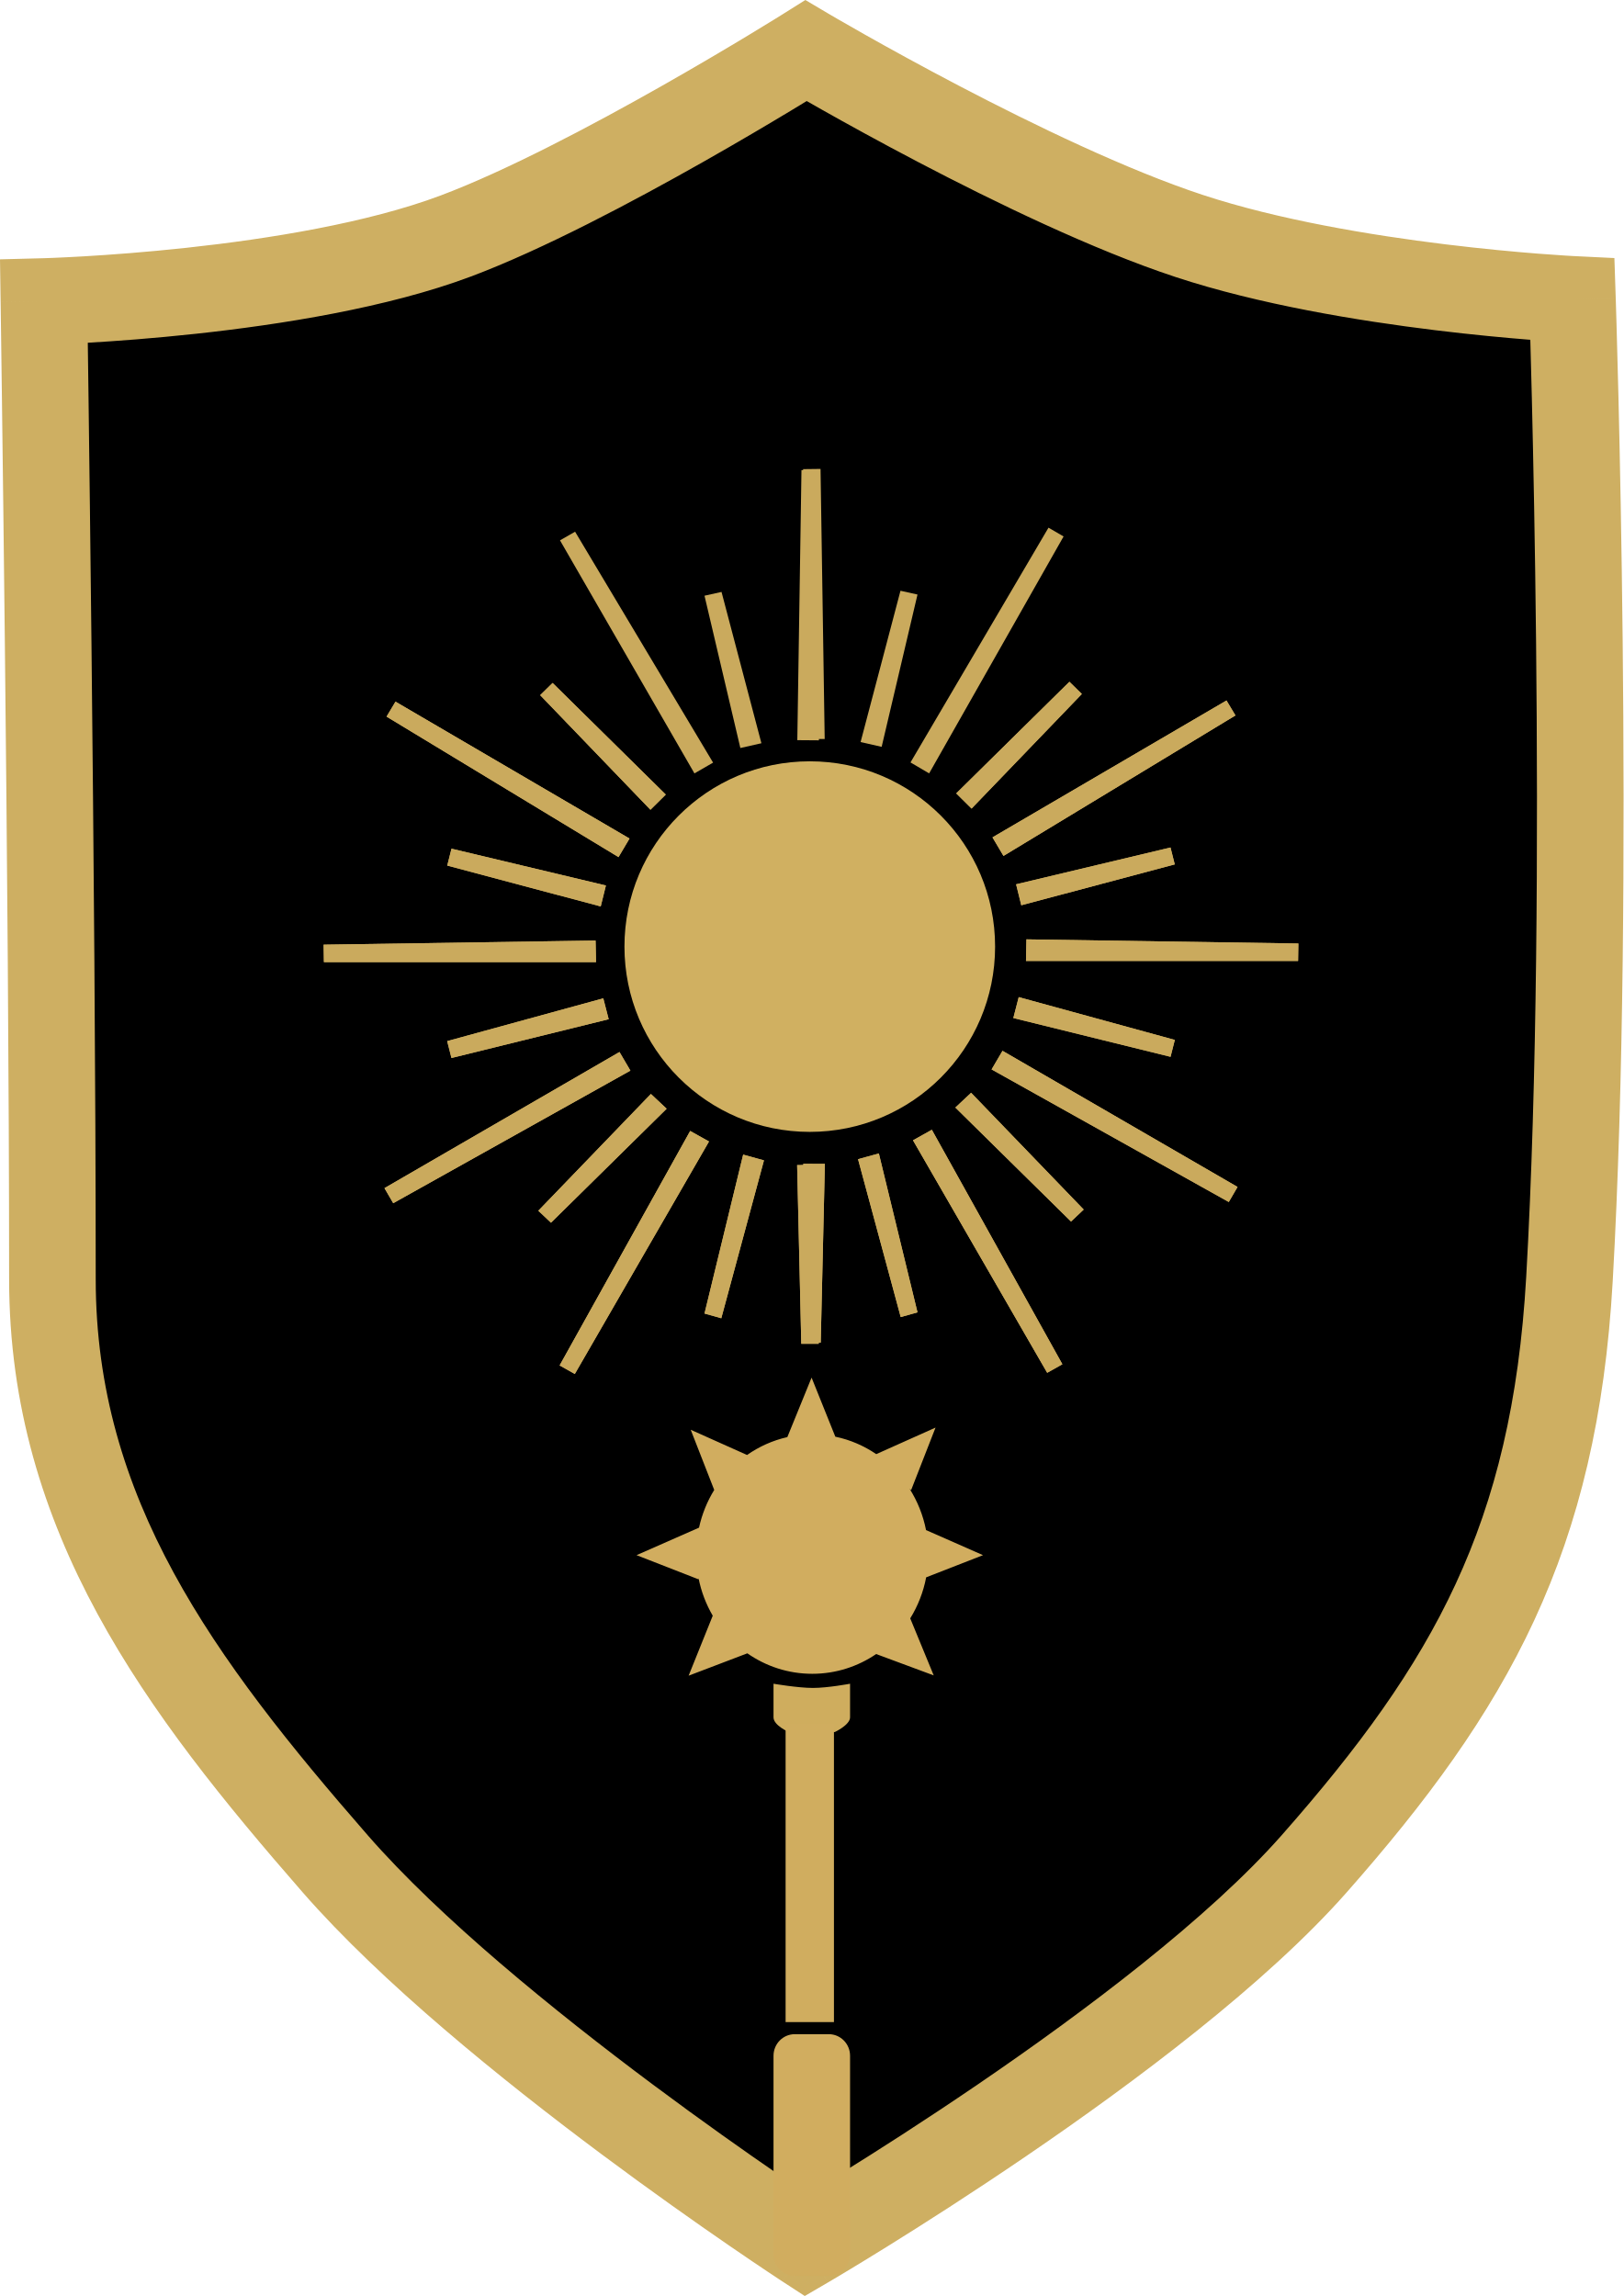
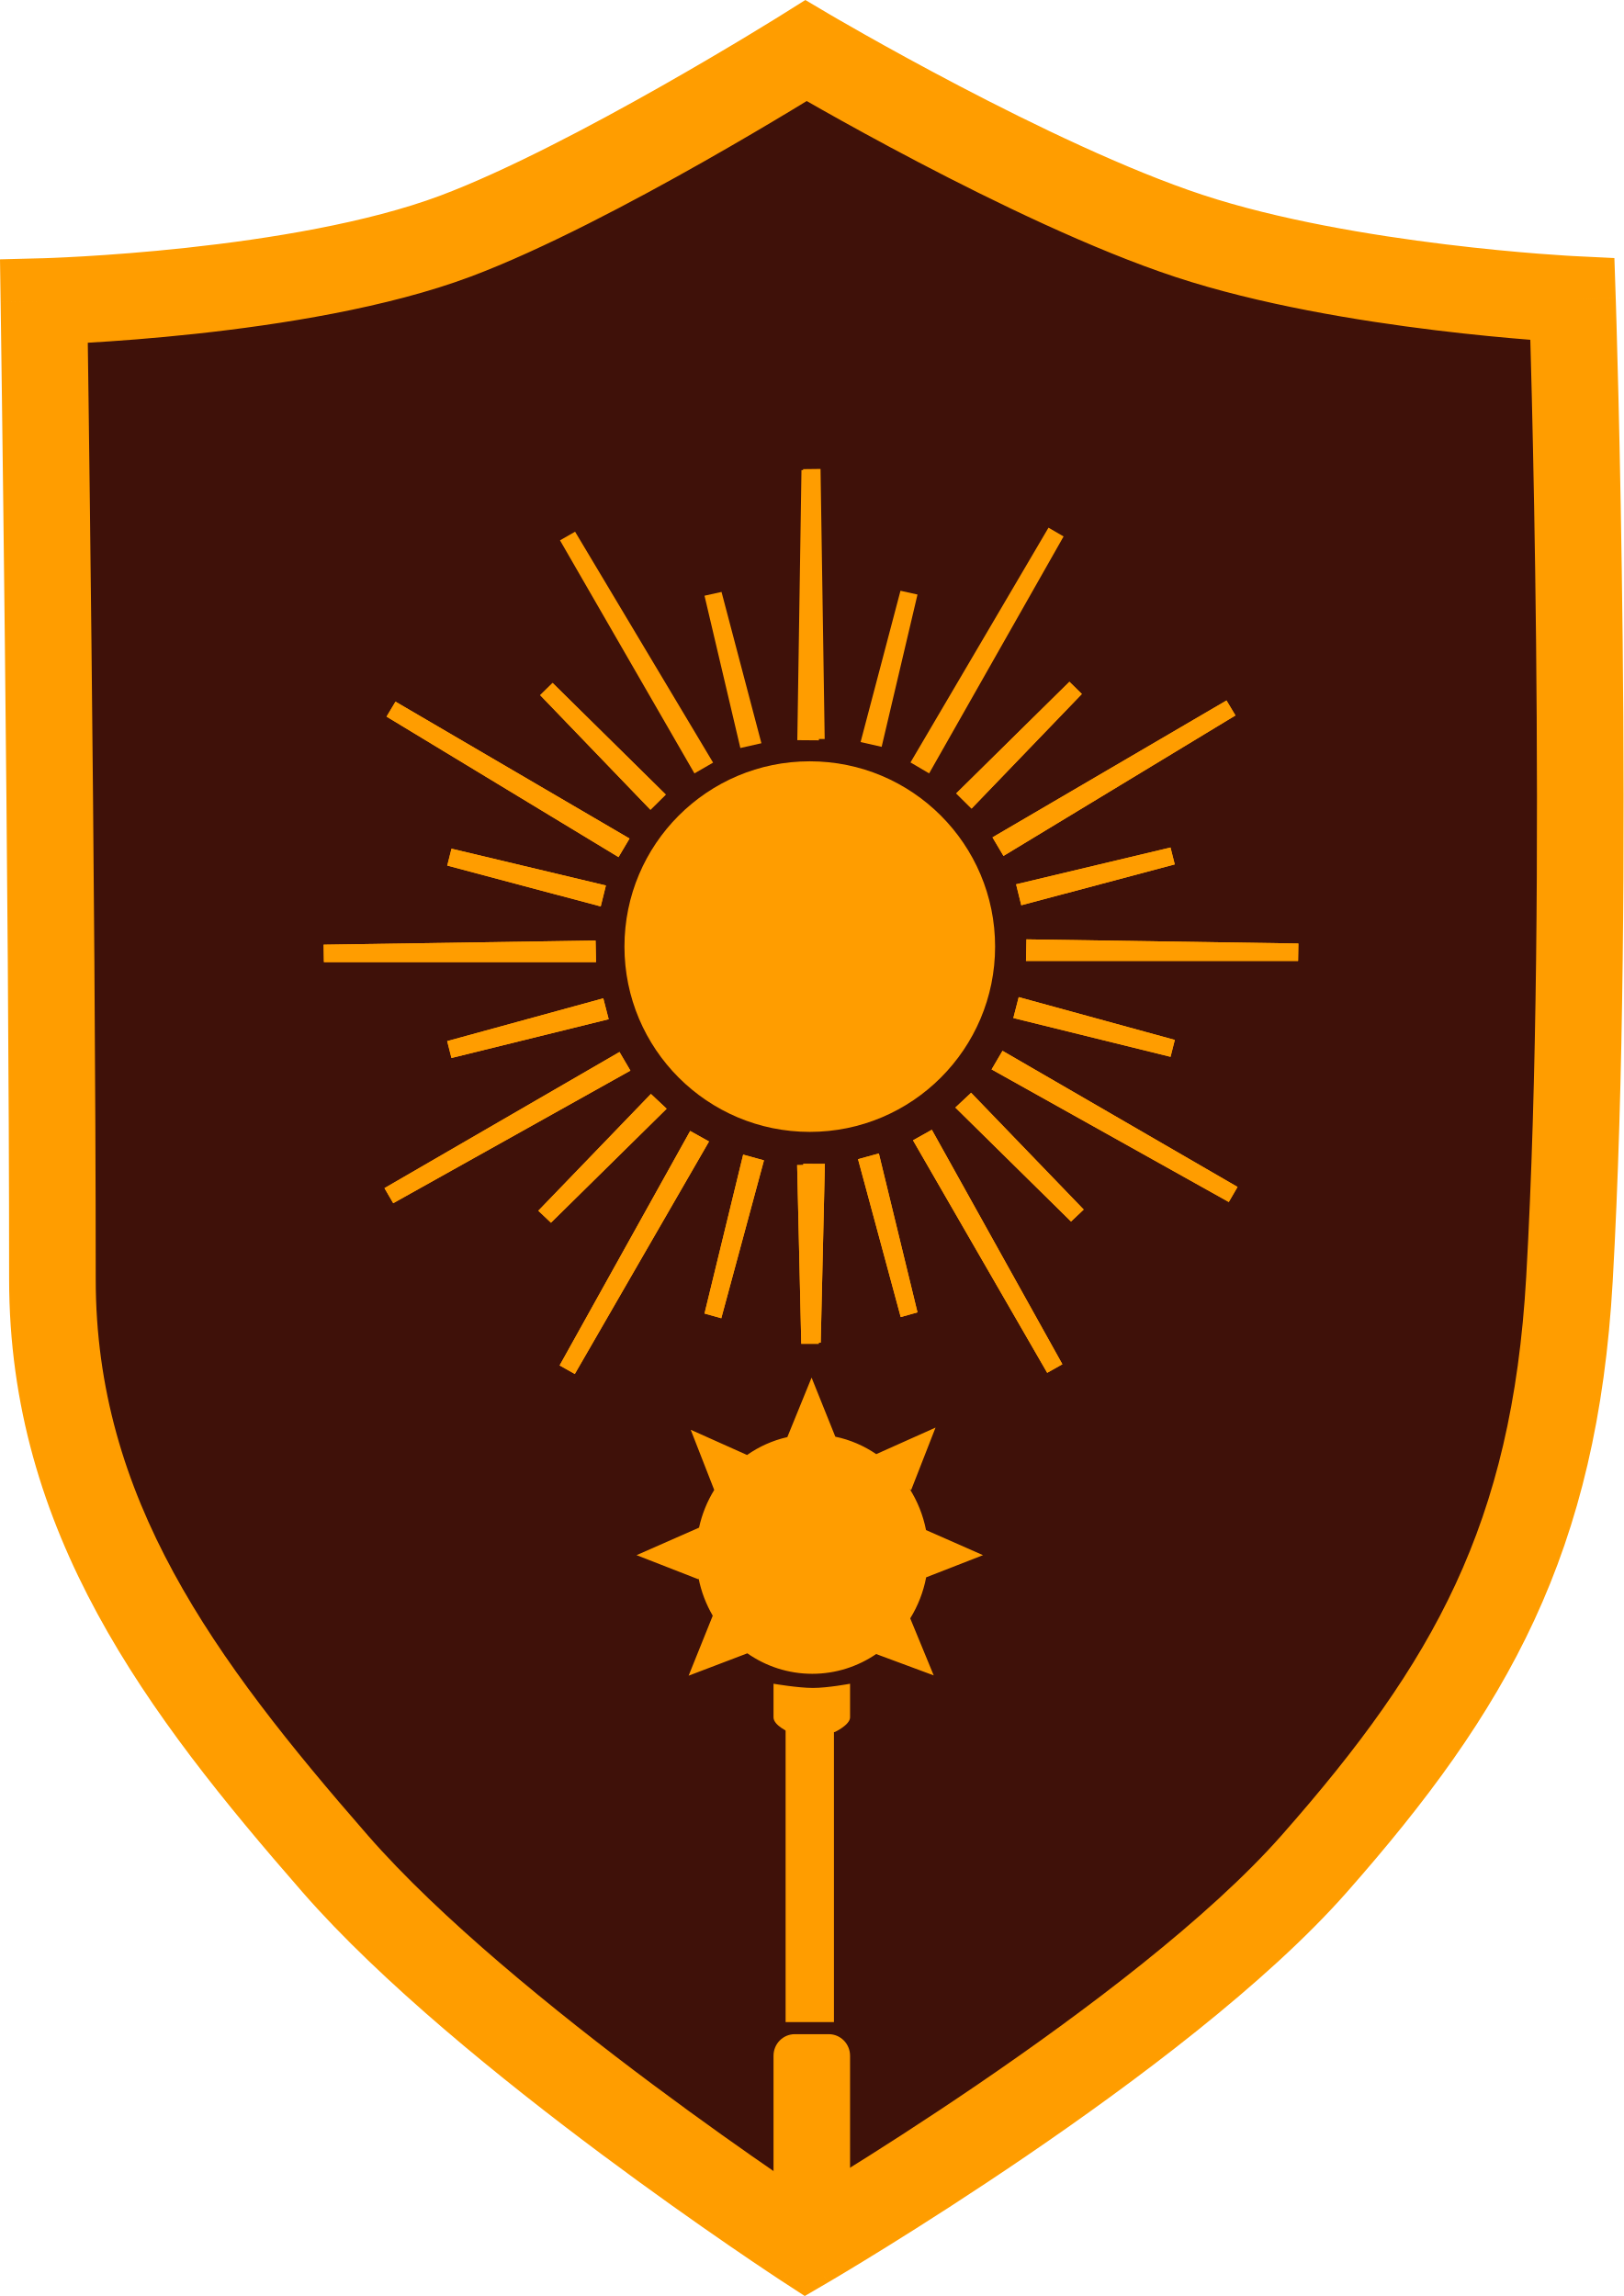
<svg xmlns="http://www.w3.org/2000/svg" width="403" height="570" viewBox="0 0 403 570" fill="none">
  <path d="M389.315 317.544C394.889 219.881 390.056 74.635 390.056 74.635C390.056 74.635 334.475 71.928 295.024 58.94C255.844 46.041 199.991 13 199.991 13C199.991 13 147.117 46.189 113.143 58.94C74.259 73.534 11 75.171 11 75.171C11 75.171 13.109 220.534 13.109 317.544C13.109 376.086 44.699 418.284 83.214 462.433C120.647 505.341 199.991 557 199.991 557C199.991 557 287.76 505.822 326.031 462.433C364.82 418.455 385.649 381.776 389.315 317.544Z" fill="black" />
-   <path d="M205.488 566.656L199.755 570L194.195 566.378L200.066 557.386L205.488 566.656ZM205.544 3.342H205.545C205.546 3.343 205.548 3.344 205.551 3.345C205.556 3.348 205.564 3.353 205.576 3.36C205.6 3.374 205.637 3.396 205.687 3.425C205.787 3.484 205.939 3.574 206.142 3.692C206.546 3.929 207.151 4.283 207.938 4.739C209.511 5.65 211.814 6.973 214.702 8.603C220.482 11.865 228.595 16.349 237.912 21.229C256.696 31.067 279.827 42.221 298.553 48.39C317.29 54.562 340.244 58.391 358.86 60.667C368.097 61.797 376.127 62.527 381.838 62.975C384.692 63.199 386.961 63.351 388.507 63.447C389.28 63.496 389.873 63.531 390.266 63.552C390.462 63.563 390.608 63.571 390.703 63.575C390.75 63.578 390.785 63.58 390.806 63.581C390.817 63.581 390.824 63.581 390.828 63.582H390.83L400.72 64.064L401.048 73.948L390.306 74.304C400.758 73.958 401.04 73.949 401.048 73.95C401.048 73.951 401.048 73.954 401.048 73.956C401.048 73.961 401.049 73.968 401.049 73.977C401.05 73.996 401.051 74.023 401.052 74.059C401.055 74.131 401.057 74.238 401.062 74.379C401.071 74.66 401.085 75.078 401.102 75.626C401.136 76.723 401.186 78.342 401.247 80.434C401.368 84.618 401.536 90.7 401.72 98.302C402.087 113.505 402.518 134.793 402.775 159.148C403.287 207.795 403.105 268.906 400.295 318.184C398.397 351.455 392.016 378.082 380.832 402.239C369.69 426.302 354.022 447.386 334.289 469.772C314.174 492.59 281.651 516.906 254.84 535.193C241.308 544.422 228.996 552.273 220.065 557.817C215.597 560.59 211.969 562.79 209.451 564.301C208.192 565.057 207.209 565.64 206.537 566.037C206.201 566.236 205.943 566.389 205.767 566.492C205.679 566.544 205.611 566.583 205.564 566.611C205.541 566.624 205.523 566.635 205.51 566.642C205.503 566.646 205.498 566.649 205.494 566.652C205.492 566.653 205.491 566.654 205.49 566.655L200.066 557.386L194.192 566.376C194.191 566.375 194.189 566.375 194.188 566.374C194.184 566.372 194.18 566.368 194.174 566.364C194.162 566.357 194.146 566.346 194.126 566.333C194.083 566.305 194.022 566.265 193.942 566.212C193.783 566.108 193.549 565.955 193.245 565.755C192.638 565.355 191.749 564.766 190.608 564.004C188.327 562.482 185.037 560.265 180.977 557.473C172.861 551.893 161.647 544.002 149.242 534.748C124.624 516.383 94.613 492.134 75.077 469.728C36.473 425.452 2.264 380.518 2.264 317.574C2.264 269.058 1.737 208.421 1.209 159.891C0.945 135.631 0.682 114.406 0.484 99.246C0.385 91.666 0.302 85.602 0.245 81.434C0.216 79.35 0.194 77.74 0.178 76.651C0.171 76.107 0.165 75.693 0.161 75.415C0.159 75.277 0.157 75.172 0.156 75.102C0.156 75.067 0.155 75.04 0.154 75.022V74.998C0.154 74.997 0.154 74.996 10.901 74.841L0.154 74.996L0 64.385L10.622 64.109H10.65C10.675 64.108 10.715 64.107 10.769 64.106C10.877 64.103 11.044 64.097 11.268 64.09C11.714 64.075 12.386 64.051 13.261 64.016C15.011 63.945 17.573 63.826 20.775 63.639C27.185 63.265 36.135 62.616 46.268 61.521C66.772 59.304 91.217 55.348 109.356 48.537C125.51 42.47 146.617 31.334 164.05 21.456C172.685 16.562 180.277 12.06 185.707 8.782C188.42 7.144 190.59 5.814 192.077 4.897C192.82 4.438 193.393 4.083 193.777 3.844C193.969 3.725 194.113 3.635 194.209 3.575C194.256 3.545 194.292 3.522 194.315 3.508C194.326 3.501 194.335 3.496 194.34 3.493C194.342 3.492 194.344 3.491 194.345 3.49V3.489L199.901 0L205.544 3.342ZM23.76 317.574C23.76 371.889 52.791 411.477 91.287 455.629C109.218 476.195 137.649 499.3 162.106 517.546C174.239 526.597 185.22 534.325 193.166 539.789C195.982 541.724 198.415 543.371 200.379 544.693C202.61 543.343 205.428 541.623 208.717 539.581C217.455 534.157 229.5 526.477 242.718 517.462C269.409 499.257 299.964 476.221 318.155 455.585C337.246 433.928 351.414 414.623 361.32 393.226C371.183 371.924 377.062 348.019 378.833 316.963C381.601 268.433 381.791 207.91 381.28 159.374C381.025 135.137 380.596 113.948 380.23 98.82C380.091 93.065 379.959 88.187 379.851 84.355C373.919 83.886 365.693 83.133 356.249 81.978C337.177 79.647 312.571 75.616 291.82 68.781C271.33 62.031 246.902 50.181 227.929 40.244C218.369 35.237 210.054 30.641 204.126 27.295C202.684 26.481 201.383 25.74 200.238 25.085C199.22 25.706 198.079 26.401 196.825 27.158C191.27 30.511 183.504 35.117 174.657 40.13C157.128 50.063 134.771 61.931 116.921 68.634C96.14 76.438 69.466 80.61 48.581 82.867C38.02 84.009 28.708 84.683 22.03 85.073C21.95 85.078 21.87 85.081 21.791 85.085C21.842 88.832 21.907 93.506 21.978 98.966C22.176 114.138 22.44 135.379 22.704 159.658C23.232 208.206 23.76 268.937 23.76 317.574Z" fill="#CEAF62" />
-   <path d="M265.445 169.255L237.351 196.964L241.157 200.736L268.532 172.288L265.445 169.255Z" fill="#CAAA5D" />
-   <path d="M304.436 173.898L246.35 207.881L249.083 212.49L306.66 177.611L304.436 173.898Z" fill="#CAAA5D" />
-   <path d="M290.539 210.397L252.213 219.535L253.5 224.737L291.597 214.594L290.539 210.397Z" fill="#CAAA5D" />
-   <path d="M322.278 234.232L254.777 233.201L254.665 238.559L322.208 238.559L322.278 234.232Z" fill="#CAAA5D" />
-   <path d="M291.612 258.168L252.864 247.545L251.523 252.734L290.548 262.363L291.612 258.168Z" fill="#CAAA5D" />
-   <path d="M307.179 294.669L248.842 260.872L246.129 265.493L305.005 298.41L307.179 294.669Z" fill="#CAAA5D" />
-   <path d="M268.99 300.281L241.043 271.29L237.136 274.958L265.848 303.257L268.99 300.281Z" fill="#CAAA5D" />
-   <path d="M263.701 338.683L231.297 280.474L226.619 283.09L259.933 340.812L263.701 338.683Z" fill="#CAAA5D" />
-   <path d="M227.738 325.8L218.144 286.349L212.979 287.778L223.573 326.973L227.738 325.8Z" fill="#CAAA5D" />
-   <path d="M203.717 333.316L204.749 288.944L199.39 288.919L199.39 333.315L203.717 333.316Z" fill="#CAAA5D" />
-   <path d="M304.436 173.898L246.35 207.881L249.083 212.49L306.66 177.611L304.436 173.898Z" fill="#CAAA5D" />
-   <path d="M265.445 169.255L237.351 196.964L241.157 200.736L268.532 172.288L265.445 169.255Z" fill="#CAAA5D" />
-   <path d="M290.539 210.397L252.213 219.535L253.5 224.737L291.597 214.594L290.539 210.397Z" fill="#CAAA5D" />
-   <path d="M322.278 234.232L254.777 233.201L254.665 238.559L322.208 238.559L322.278 234.232Z" fill="#CAAA5D" />
-   <path d="M291.612 258.168L252.864 247.545L251.523 252.734L290.548 262.363L291.612 258.168Z" fill="#CAAA5D" />
-   <path d="M307.179 294.669L248.842 260.872L246.129 265.493L305.005 298.41L307.179 294.669Z" fill="#CAAA5D" />
-   <path d="M268.99 300.281L241.043 271.29L237.136 274.958L265.848 303.257L268.99 300.281Z" fill="#CAAA5D" />
-   <path d="M263.701 338.683L231.297 280.474L226.619 283.09L259.933 340.812L263.701 338.683Z" fill="#CAAA5D" />
-   <path d="M227.738 325.8L218.144 286.349L212.979 287.778L223.573 326.973L227.738 325.8Z" fill="#CAAA5D" />
-   <path d="M203.717 333.316L204.749 288.944L199.39 288.919L199.39 333.315L203.717 333.316Z" fill="#CAAA5D" />
-   <path d="M260.254 131L226 189.281L230.628 192L264 133.179L260.254 131Z" fill="#CAAA5D" />
-   <path d="M223.514 146.659L213.613 184.222L218.839 185.407L227.738 147.597L223.514 146.659Z" fill="#CAAA5D" />
-   <path d="M199.343 116.465L199.344 183.501L204.702 183.46L203.671 116.413L199.343 116.465Z" fill="#CAAA5D" />
-   <path d="M137.164 169.548L165.257 197.257L161.451 201.029L134.077 172.581L137.164 169.548Z" fill="#CAAA5D" />
-   <path d="M98.172 174.191L156.259 208.174L153.526 212.783L95.949 177.904L98.172 174.191Z" fill="#CAAA5D" />
-   <path d="M112.07 210.691L150.396 219.829L149.109 225.031L111.012 214.888L112.07 210.691Z" fill="#CAAA5D" />
-   <path d="M80.33 234.526L147.832 233.495L147.943 238.852L80.401 238.853L80.33 234.526Z" fill="#CAAA5D" />
-   <path d="M110.996 258.462L149.744 247.839L151.086 253.028L112.061 262.657L110.996 258.462Z" fill="#CAAA5D" />
-   <path d="M95.43 294.962L153.767 261.166L156.479 265.787L97.604 298.704L95.43 294.962Z" fill="#CAAA5D" />
-   <path d="M133.618 300.574L161.565 271.583L165.472 275.251L136.76 303.55L133.618 300.574Z" fill="#CAAA5D" />
-   <path d="M138.908 338.977L171.312 280.768L175.989 283.384L142.675 341.106L138.908 338.977Z" fill="#CAAA5D" />
-   <path d="M174.87 326.093L184.465 286.642L189.629 288.071L179.036 327.266L174.87 326.093Z" fill="#CAAA5D" />
-   <path d="M198.891 333.61L197.86 289.238L203.219 289.213L203.219 333.609L198.891 333.61Z" fill="#CAAA5D" />
-   <path d="M98.172 174.191L156.259 208.174L153.526 212.783L95.949 177.904L98.172 174.191Z" fill="#CAAA5D" />
-   <path d="M137.164 169.548L165.257 197.257L161.451 201.029L134.077 172.581L137.164 169.548Z" fill="#CAAA5D" />
-   <path d="M112.07 210.691L150.396 219.829L149.109 225.031L111.012 214.888L112.07 210.691Z" fill="#CAAA5D" />
-   <path d="M80.33 234.526L147.832 233.495L147.943 238.852L80.401 238.853L80.33 234.526Z" fill="#CAAA5D" />
-   <path d="M110.996 258.462L149.744 247.839L151.086 253.028L112.061 262.657L110.996 258.462Z" fill="#CAAA5D" />
-   <path d="M95.43 294.962L153.767 261.166L156.479 265.787L97.604 298.704L95.43 294.962Z" fill="#CAAA5D" />
-   <path d="M133.618 300.574L161.565 271.583L165.472 275.251L136.76 303.55L133.618 300.574Z" fill="#CAAA5D" />
-   <path d="M138.908 338.977L171.312 280.768L175.989 283.384L142.675 341.106L138.908 338.977Z" fill="#CAAA5D" />
-   <path d="M174.87 326.093L184.465 286.642L189.629 288.071L179.036 327.266L174.87 326.093Z" fill="#CAAA5D" />
-   <path d="M198.891 333.61L197.86 289.238L203.219 289.213L203.219 333.609L198.891 333.61Z" fill="#CAAA5D" />
-   <path d="M142.746 132L177 189.326L172.372 192L139 134.143L142.746 132Z" fill="#CAAA5D" />
-   <path d="M179.095 146.952L188.995 184.515L183.769 185.7L174.87 147.89L179.095 146.952Z" fill="#CAAA5D" />
-   <path d="M203.265 116.758L203.265 183.794L197.906 183.753L198.938 116.706L203.265 116.758Z" fill="#CAAA5D" />
-   <path d="M247 235C247 260.405 226.405 281 201 281C175.595 281 155 260.405 155 235C155 209.595 175.595 189 201 189C226.405 189 247 209.595 247 235Z" fill="#D0B061" />
-   <path d="M207.341 356.669C211.032 357.435 214.466 358.931 217.5 361.001L232.216 354.41L226.153 369.936L225.783 369.607C227.721 372.678 229.126 376.139 229.858 379.854L244 386.081L229.891 391.584C229.188 395.27 227.825 398.71 225.933 401.77L231.764 415.932L217.478 410.63C212.929 413.729 207.48 415.534 201.621 415.534C195.649 415.534 190.102 413.66 185.501 410.451L170.927 416L176.914 401.113C175.261 398.28 174.053 395.141 173.39 391.797L173.384 392.082L158 386.081L173.51 379.252C174.246 375.878 175.538 372.722 177.282 369.89L171.446 354.949L185.433 361.213C188.413 359.122 191.794 357.593 195.431 356.772L201.449 342L207.341 356.669Z" fill="#D1AD5F" />
-   <path d="M211 426.347V418C211 418 205.481 419.043 201.771 419.043C198.061 419.043 192 418 192 418V426.347C192 428.364 195.8 429.999 195.8 429.999C198.126 429.845 199.949 429.984 201.771 429.999C203.594 430.013 204.874 429.902 207.2 429.999C207.2 429.999 211 428.225 211 426.347Z" fill="#CFAD5E" />
-   <path d="M195 428H207V502H195V428Z" fill="#D0AD5F" />
-   <path d="M192 510.357C192 507.398 194.363 505 197.278 505H205.722C208.637 505 211 507.398 211 510.357V559.643C211 562.602 208.637 565 205.722 565H197.278C194.363 565 192 562.602 192 559.643V510.357Z" fill="#D1AD5F" />
+   <path d="M389.315 317.544C394.889 219.881 390.056 74.635 390.056 74.635C390.056 74.635 334.475 71.928 295.024 58.94C255.844 46.041 199.991 13 199.991 13C199.991 13 147.117 46.189 113.143 58.94C74.259 73.534 11 75.171 11 75.171C11 75.171 13.109 220.534 13.109 317.544C13.109 376.086 44.699 418.284 83.214 462.433C120.647 505.341 199.991 557 199.991 557C199.991 557 287.76 505.822 326.031 462.433C364.82 418.455 385.649 381.776 389.315 317.544Z" fill="#3F1109" />
+   <path d="M205.488 566.656L199.755 570L194.195 566.378L200.066 557.386L205.488 566.656ZM205.544 3.342H205.545C205.546 3.343 205.548 3.344 205.551 3.345C205.556 3.348 205.564 3.353 205.576 3.36C205.6 3.374 205.637 3.396 205.687 3.425C205.787 3.484 205.939 3.574 206.142 3.692C206.546 3.929 207.151 4.283 207.938 4.739C209.511 5.65 211.814 6.973 214.702 8.603C220.482 11.865 228.595 16.349 237.912 21.229C256.696 31.067 279.827 42.221 298.553 48.39C317.29 54.562 340.244 58.391 358.86 60.667C368.097 61.797 376.127 62.527 381.838 62.975C384.692 63.199 386.961 63.351 388.507 63.447C389.28 63.496 389.873 63.531 390.266 63.552C390.462 63.563 390.608 63.571 390.703 63.575C390.75 63.578 390.785 63.58 390.806 63.581C390.817 63.581 390.824 63.581 390.828 63.582H390.83L400.72 64.064L401.048 73.948L390.306 74.304C400.758 73.958 401.04 73.949 401.048 73.95C401.048 73.951 401.048 73.954 401.048 73.956C401.048 73.961 401.049 73.968 401.049 73.977C401.05 73.996 401.051 74.023 401.052 74.059C401.055 74.131 401.057 74.238 401.062 74.379C401.071 74.66 401.085 75.078 401.102 75.626C401.136 76.723 401.186 78.342 401.247 80.434C401.368 84.618 401.536 90.7 401.72 98.302C402.087 113.505 402.518 134.793 402.775 159.148C403.287 207.795 403.105 268.906 400.295 318.184C398.397 351.455 392.016 378.082 380.832 402.239C369.69 426.302 354.022 447.386 334.289 469.772C314.174 492.59 281.651 516.906 254.84 535.193C241.308 544.422 228.996 552.273 220.065 557.817C215.597 560.59 211.969 562.79 209.451 564.301C208.192 565.057 207.209 565.64 206.537 566.037C206.201 566.236 205.943 566.389 205.767 566.492C205.679 566.544 205.611 566.583 205.564 566.611C205.541 566.624 205.523 566.635 205.51 566.642C205.503 566.646 205.498 566.649 205.494 566.652C205.492 566.653 205.491 566.654 205.49 566.655L200.066 557.386L194.192 566.376C194.191 566.375 194.189 566.375 194.188 566.374C194.184 566.372 194.18 566.368 194.174 566.364C194.162 566.357 194.146 566.346 194.126 566.333C194.083 566.305 194.022 566.265 193.942 566.212C193.783 566.108 193.549 565.955 193.245 565.755C192.638 565.355 191.749 564.766 190.608 564.004C188.327 562.482 185.037 560.265 180.977 557.473C172.861 551.893 161.647 544.002 149.242 534.748C124.624 516.383 94.613 492.134 75.077 469.728C36.473 425.452 2.264 380.518 2.264 317.574C2.264 269.058 1.737 208.421 1.209 159.891C0.945 135.631 0.682 114.406 0.484 99.246C0.385 91.666 0.302 85.602 0.245 81.434C0.216 79.35 0.194 77.74 0.178 76.651C0.171 76.107 0.165 75.693 0.161 75.415C0.159 75.277 0.157 75.172 0.156 75.102C0.156 75.067 0.155 75.04 0.154 75.022V74.998C0.154 74.997 0.154 74.996 10.901 74.841L0.154 74.996L0 64.385L10.622 64.109H10.65C10.675 64.108 10.715 64.107 10.769 64.106C10.877 64.103 11.044 64.097 11.268 64.09C11.714 64.075 12.386 64.051 13.261 64.016C15.011 63.945 17.573 63.826 20.775 63.639C27.185 63.265 36.135 62.616 46.268 61.521C66.772 59.304 91.217 55.348 109.356 48.537C125.51 42.47 146.617 31.334 164.05 21.456C172.685 16.562 180.277 12.06 185.707 8.782C188.42 7.144 190.59 5.814 192.077 4.897C192.82 4.438 193.393 4.083 193.777 3.844C193.969 3.725 194.113 3.635 194.209 3.575C194.256 3.545 194.292 3.522 194.315 3.508C194.326 3.501 194.335 3.496 194.34 3.493C194.342 3.492 194.344 3.491 194.345 3.49V3.489L199.901 0L205.544 3.342ZM23.76 317.574C23.76 371.889 52.791 411.477 91.287 455.629C109.218 476.195 137.649 499.3 162.106 517.546C174.239 526.597 185.22 534.325 193.166 539.789C195.982 541.724 198.415 543.371 200.379 544.693C202.61 543.343 205.428 541.623 208.717 539.581C217.455 534.157 229.5 526.477 242.718 517.462C269.409 499.257 299.964 476.221 318.155 455.585C337.246 433.928 351.414 414.623 361.32 393.226C371.183 371.924 377.062 348.019 378.833 316.963C381.601 268.433 381.791 207.91 381.28 159.374C381.025 135.137 380.596 113.948 380.23 98.82C380.091 93.065 379.959 88.187 379.851 84.355C373.919 83.886 365.693 83.133 356.249 81.978C337.177 79.647 312.571 75.616 291.82 68.781C271.33 62.031 246.902 50.181 227.929 40.244C218.369 35.237 210.054 30.641 204.126 27.295C202.684 26.481 201.383 25.74 200.238 25.085C199.22 25.706 198.079 26.401 196.825 27.158C191.27 30.511 183.504 35.117 174.657 40.13C157.128 50.063 134.771 61.931 116.921 68.634C96.14 76.438 69.466 80.61 48.581 82.867C38.02 84.009 28.708 84.683 22.03 85.073C21.95 85.078 21.87 85.081 21.791 85.085C21.842 88.832 21.907 93.506 21.978 98.966C22.176 114.138 22.44 135.379 22.704 159.658C23.232 208.206 23.76 268.937 23.76 317.574Z" fill="#FF9D00" />
+   <path d="M265.445 169.255L237.351 196.964L241.157 200.736L268.532 172.288L265.445 169.255Z" fill="#FF9D00" />
+   <path d="M304.436 173.898L246.35 207.881L249.083 212.49L306.66 177.611L304.436 173.898Z" fill="#FF9D00" />
+   <path d="M290.539 210.397L252.213 219.535L253.5 224.737L291.597 214.594L290.539 210.397Z" fill="#FF9D00" />
+   <path d="M322.278 234.232L254.777 233.201L254.665 238.559L322.208 238.559L322.278 234.232Z" fill="#FF9D00" />
+   <path d="M291.612 258.168L252.864 247.545L251.523 252.734L290.548 262.363L291.612 258.168Z" fill="#FF9D00" />
+   <path d="M307.179 294.669L248.842 260.872L246.129 265.493L305.005 298.41L307.179 294.669Z" fill="#FF9D00" />
+   <path d="M268.99 300.281L241.043 271.29L237.136 274.958L265.848 303.257L268.99 300.281Z" fill="#FF9D00" />
+   <path d="M263.701 338.683L231.297 280.474L226.619 283.09L259.933 340.812L263.701 338.683Z" fill="#FF9D00" />
+   <path d="M227.738 325.8L218.144 286.349L212.979 287.778L223.573 326.973L227.738 325.8Z" fill="#FF9D00" />
+   <path d="M203.717 333.316L204.749 288.944L199.39 288.919L199.39 333.315L203.717 333.316Z" fill="#FF9D00" />
+   <path d="M304.436 173.898L246.35 207.881L249.083 212.49L306.66 177.611L304.436 173.898Z" fill="#FF9D00" />
+   <path d="M265.445 169.255L237.351 196.964L241.157 200.736L268.532 172.288L265.445 169.255Z" fill="#FF9D00" />
+   <path d="M290.539 210.397L252.213 219.535L253.5 224.737L291.597 214.594L290.539 210.397Z" fill="#FF9D00" />
+   <path d="M322.278 234.232L254.777 233.201L254.665 238.559L322.208 238.559L322.278 234.232Z" fill="#FF9D00" />
+   <path d="M291.612 258.168L252.864 247.545L251.523 252.734L290.548 262.363L291.612 258.168Z" fill="#FF9D00" />
+   <path d="M307.179 294.669L248.842 260.872L246.129 265.493L305.005 298.41L307.179 294.669Z" fill="#FF9D00" />
+   <path d="M268.99 300.281L241.043 271.29L237.136 274.958L265.848 303.257L268.99 300.281Z" fill="#FF9D00" />
+   <path d="M263.701 338.683L231.297 280.474L226.619 283.09L259.933 340.812L263.701 338.683Z" fill="#FF9D00" />
+   <path d="M227.738 325.8L218.144 286.349L212.979 287.778L223.573 326.973L227.738 325.8Z" fill="#FF9D00" />
+   <path d="M203.717 333.316L204.749 288.944L199.39 288.919L199.39 333.315L203.717 333.316Z" fill="#FF9D00" />
+   <path d="M260.254 131L226 189.281L230.628 192L264 133.179L260.254 131Z" fill="#FF9D00" />
+   <path d="M223.514 146.659L213.613 184.222L218.839 185.407L227.738 147.597L223.514 146.659Z" fill="#FF9D00" />
+   <path d="M199.343 116.465L199.344 183.501L204.702 183.46L203.671 116.413L199.343 116.465Z" fill="#FF9D00" />
+   <path d="M137.164 169.548L165.257 197.257L161.451 201.029L134.077 172.581L137.164 169.548Z" fill="#FF9D00" />
+   <path d="M98.172 174.191L156.259 208.174L153.526 212.783L95.949 177.904L98.172 174.191Z" fill="#FF9D00" />
+   <path d="M112.07 210.691L150.396 219.829L149.109 225.031L111.012 214.888L112.07 210.691Z" fill="#FF9D00" />
+   <path d="M80.33 234.526L147.832 233.495L147.943 238.852L80.401 238.853L80.33 234.526Z" fill="#FF9D00" />
+   <path d="M110.996 258.462L149.744 247.839L151.086 253.028L112.061 262.657L110.996 258.462Z" fill="#FF9D00" />
+   <path d="M95.43 294.962L153.767 261.166L156.479 265.787L97.604 298.704L95.43 294.962Z" fill="#FF9D00" />
+   <path d="M133.618 300.574L161.565 271.583L165.472 275.251L136.76 303.55L133.618 300.574Z" fill="#FF9D00" />
+   <path d="M138.908 338.977L171.312 280.768L175.989 283.384L142.675 341.106L138.908 338.977Z" fill="#FF9D00" />
+   <path d="M174.87 326.093L184.465 286.642L189.629 288.071L179.036 327.266L174.87 326.093Z" fill="#FF9D00" />
+   <path d="M198.891 333.61L197.86 289.238L203.219 289.213L203.219 333.609L198.891 333.61Z" fill="#FF9D00" />
+   <path d="M98.172 174.191L156.259 208.174L153.526 212.783L95.949 177.904L98.172 174.191Z" fill="#FF9D00" />
+   <path d="M137.164 169.548L165.257 197.257L161.451 201.029L134.077 172.581L137.164 169.548Z" fill="#FF9D00" />
+   <path d="M112.07 210.691L150.396 219.829L149.109 225.031L111.012 214.888L112.07 210.691Z" fill="#FF9D00" />
+   <path d="M80.33 234.526L147.832 233.495L147.943 238.852L80.401 238.853L80.33 234.526Z" fill="#FF9D00" />
+   <path d="M110.996 258.462L149.744 247.839L151.086 253.028L112.061 262.657L110.996 258.462Z" fill="#FF9D00" />
+   <path d="M95.43 294.962L153.767 261.166L156.479 265.787L97.604 298.704L95.43 294.962Z" fill="#FF9D00" />
+   <path d="M133.618 300.574L161.565 271.583L165.472 275.251L136.76 303.55L133.618 300.574Z" fill="#FF9D00" />
+   <path d="M138.908 338.977L171.312 280.768L175.989 283.384L142.675 341.106L138.908 338.977Z" fill="#FF9D00" />
+   <path d="M174.87 326.093L184.465 286.642L189.629 288.071L179.036 327.266L174.87 326.093Z" fill="#FF9D00" />
+   <path d="M198.891 333.61L197.86 289.238L203.219 289.213L203.219 333.609L198.891 333.61Z" fill="#FF9D00" />
+   <path d="M142.746 132L177 189.326L172.372 192L139 134.143L142.746 132Z" fill="#FF9D00" />
+   <path d="M179.095 146.952L188.995 184.515L183.769 185.7L174.87 147.89L179.095 146.952Z" fill="#FF9D00" />
+   <path d="M203.265 116.758L203.265 183.794L197.906 183.753L198.938 116.706L203.265 116.758Z" fill="#FF9D00" />
+   <path d="M247 235C247 260.405 226.405 281 201 281C175.595 281 155 260.405 155 235C155 209.595 175.595 189 201 189C226.405 189 247 209.595 247 235Z" fill="#FF9D00" />
+   <path d="M207.341 356.669C211.032 357.435 214.466 358.931 217.5 361.001L232.216 354.41L226.153 369.936L225.783 369.607C227.721 372.678 229.126 376.139 229.858 379.854L244 386.081L229.891 391.584C229.188 395.27 227.825 398.71 225.933 401.77L231.764 415.932L217.478 410.63C212.929 413.729 207.48 415.534 201.621 415.534C195.649 415.534 190.102 413.66 185.501 410.451L170.927 416L176.914 401.113C175.261 398.28 174.053 395.141 173.39 391.797L173.384 392.082L158 386.081L173.51 379.252C174.246 375.878 175.538 372.722 177.282 369.89L171.446 354.949L185.433 361.213C188.413 359.122 191.794 357.593 195.431 356.772L201.449 342L207.341 356.669Z" fill="#FF9D00" />
+   <path d="M211 426.347V418C211 418 205.481 419.043 201.771 419.043C198.061 419.043 192 418 192 418V426.347C192 428.364 195.8 429.999 195.8 429.999C198.126 429.845 199.949 429.984 201.771 429.999C203.594 430.013 204.874 429.902 207.2 429.999C207.2 429.999 211 428.225 211 426.347Z" fill="#FF9D00" />
+   <path d="M195 428H207V502H195V428Z" fill="#FF9D00" />
+   <path d="M192 510.357C192 507.398 194.363 505 197.278 505H205.722C208.637 505 211 507.398 211 510.357V559.643C211 562.602 208.637 565 205.722 565H197.278C194.363 565 192 562.602 192 559.643V510.357Z" fill="#FF9D00" />
</svg>
